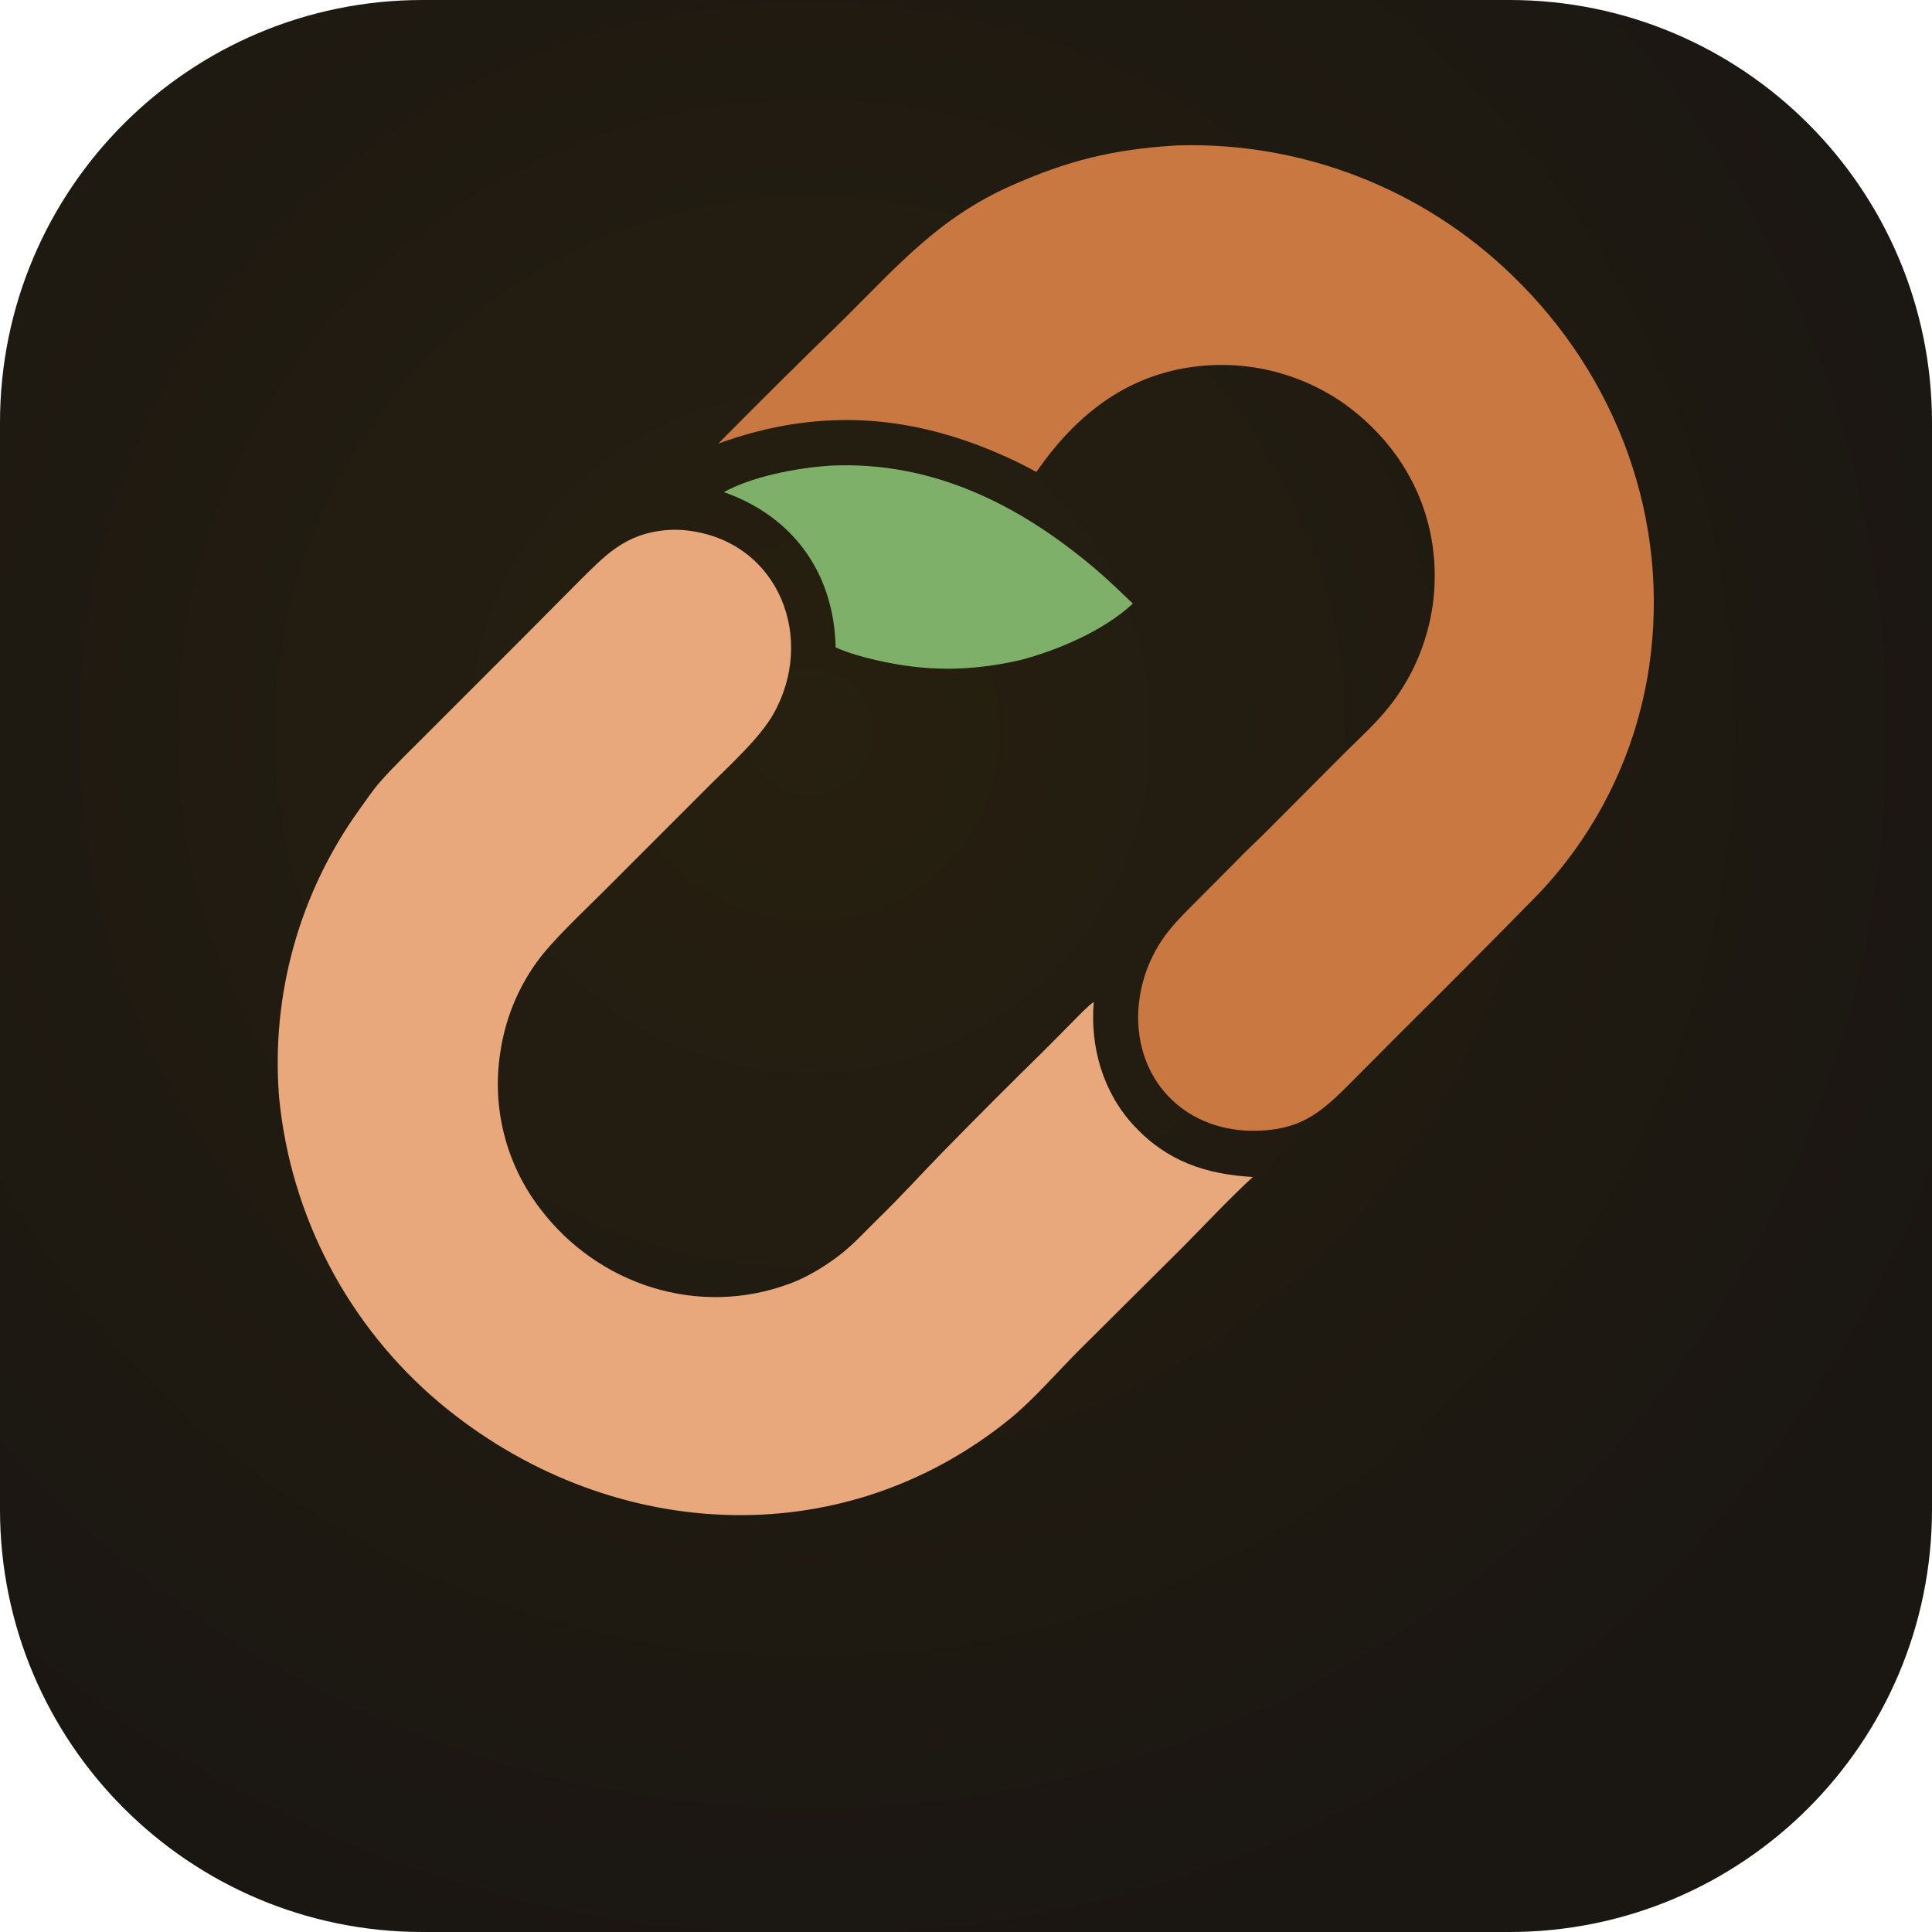
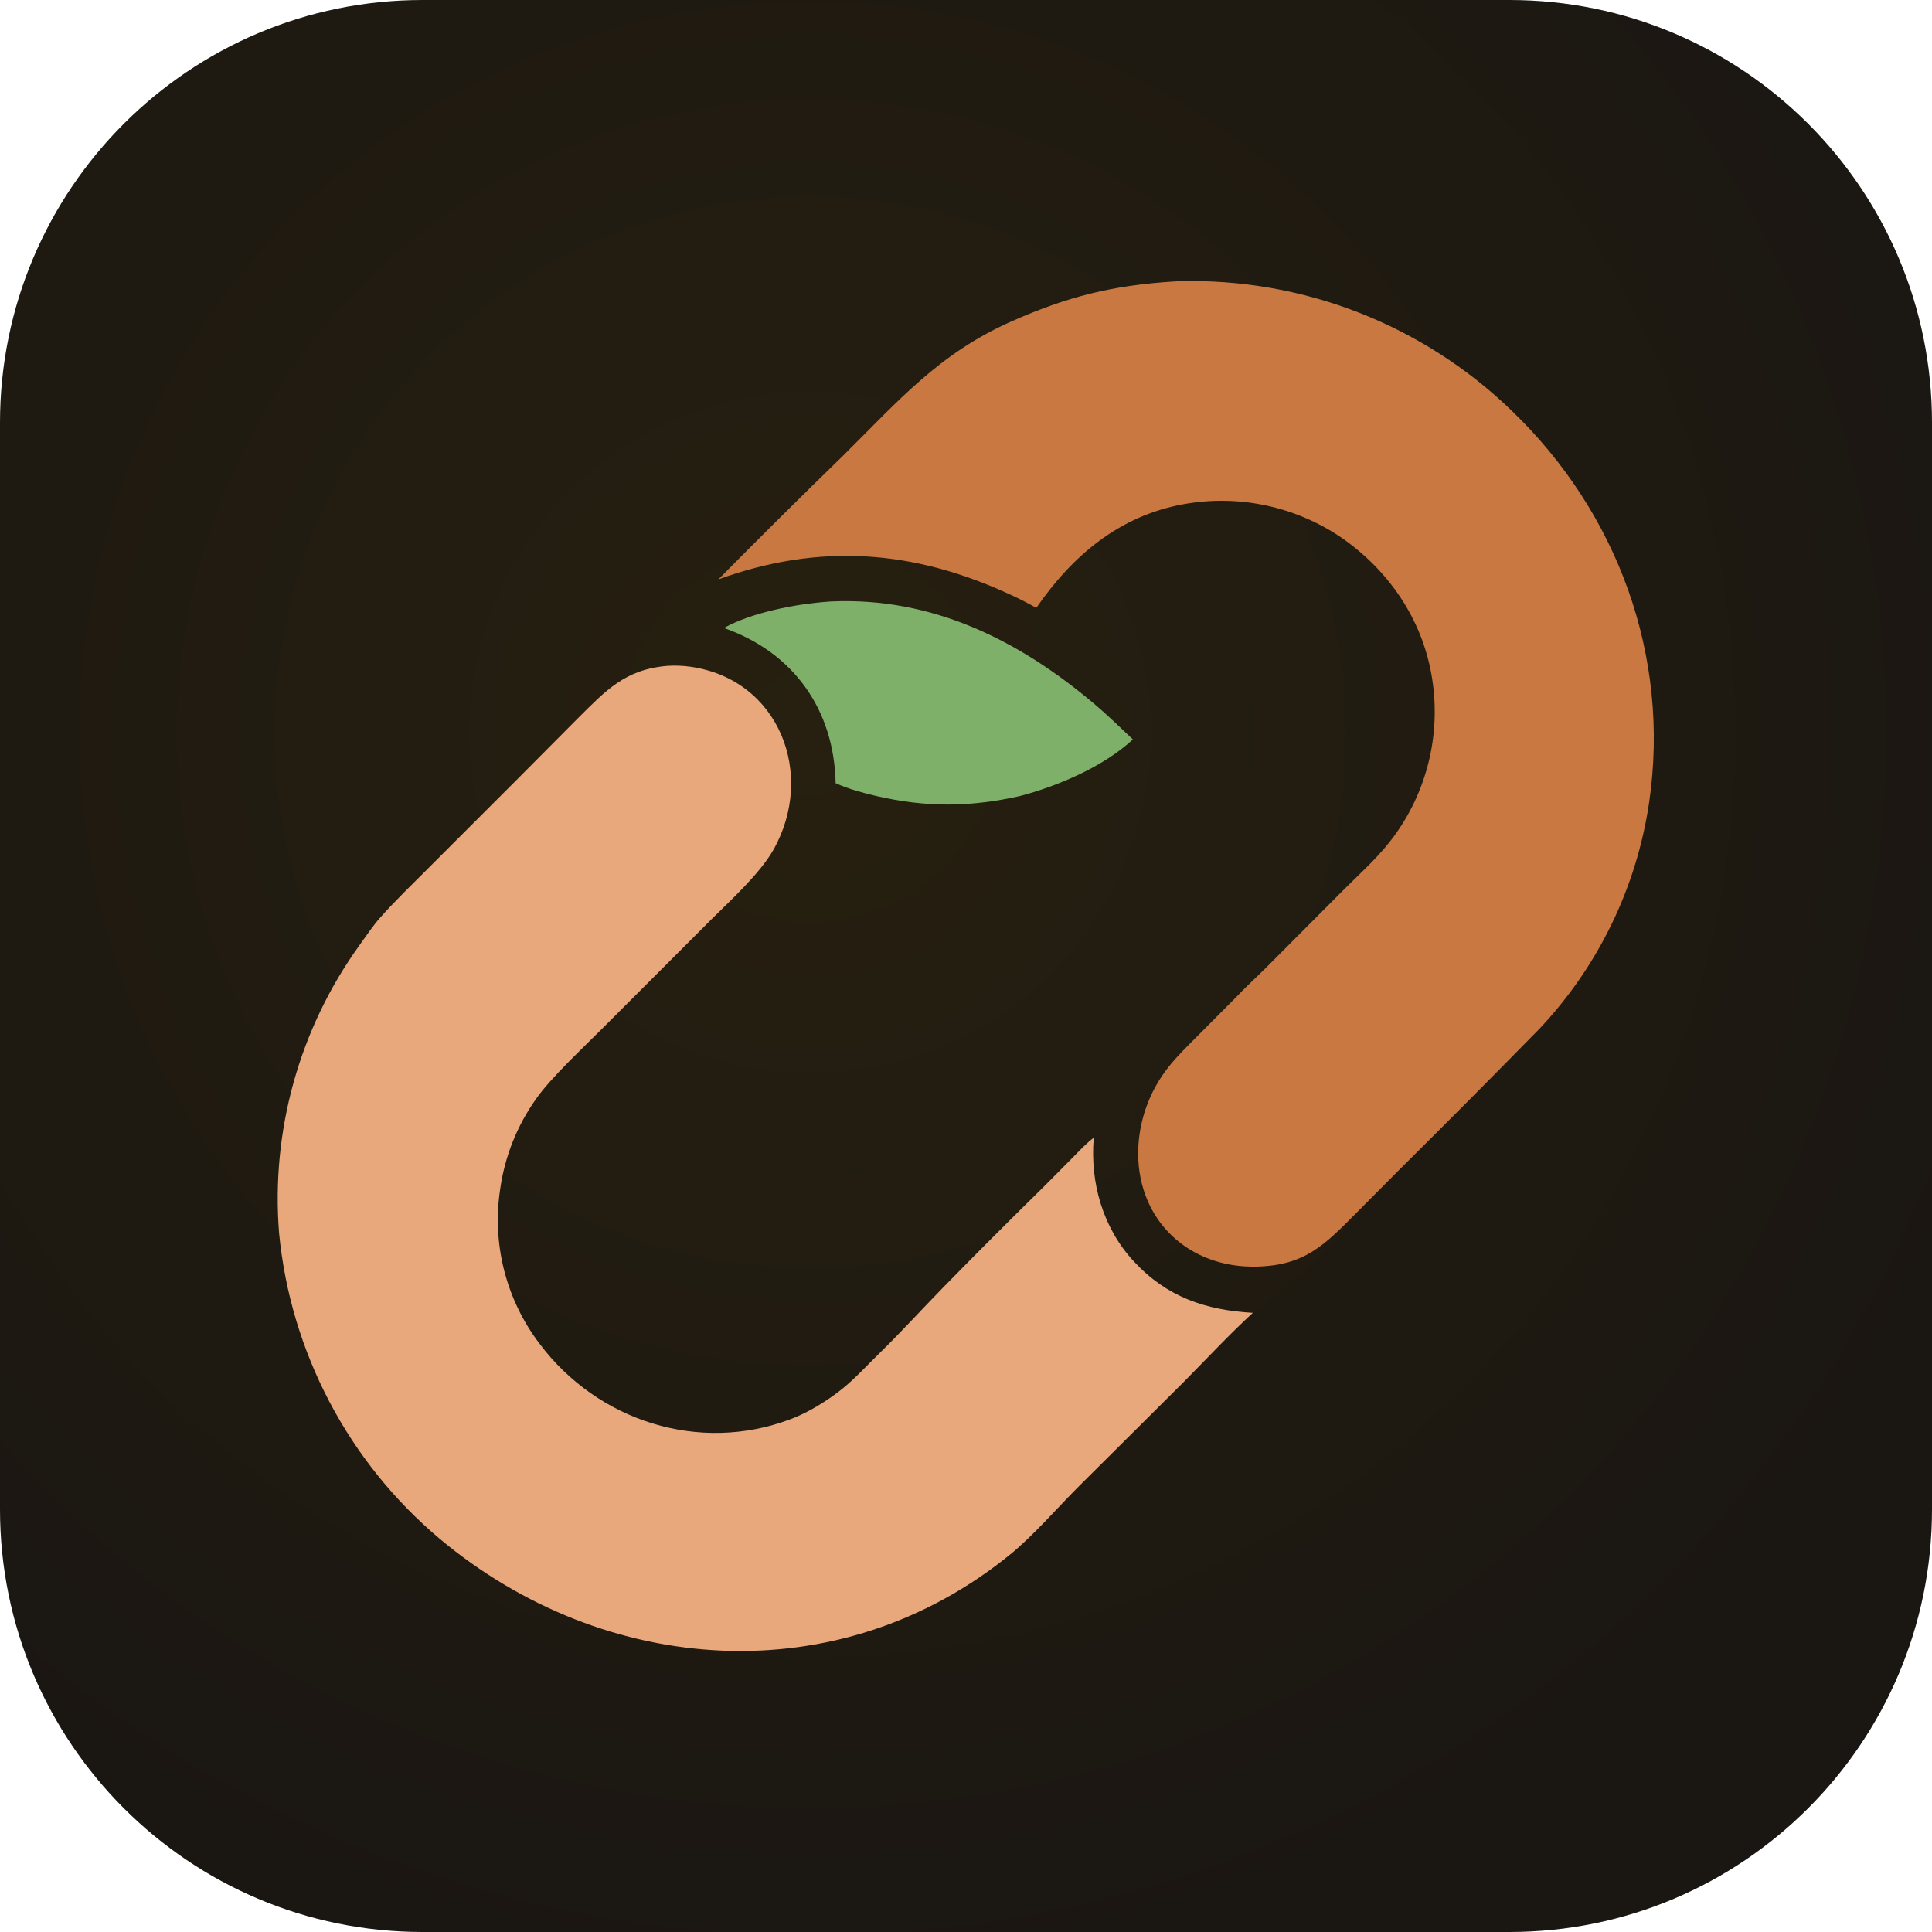
<svg xmlns="http://www.w3.org/2000/svg" viewBox="0 0 1024 1024">
  <defs>
    <radialGradient id="bg" cx="42%" cy="38%" r="65%">
      <stop offset="0%" stop-color="#272010" />
      <stop offset="100%" stop-color="#1a1612" />
    </radialGradient>
  </defs>
  <rect width="1024" height="1024" rx="224" fill="url(#bg)" />
-   <g transform="translate(92 20) scale(0.82)">
+   <g transform="translate(92 92) scale(0.82)">
    <path fill="#E8A87C" d="M319.03 318.205C324.026 317.859 329.045 318.04 334.004 318.745C391.76 326.89 415.201 388.724 387.627 437.236C379 452.415 360.195 469.61 347.464 482.218L277.682 552.029C264.908 564.822 244.051 584.234 234.4 597.958C222.076 615.243 214.093 635.239 211.123 656.259C205.667 691.788 214.912 728.007 236.729 756.574C274.285 806.386 339.629 827.394 398.589 805.2C402.132 803.866 405.66 802.284 409.033 800.565C417.373 796.25 425.259 791.109 432.573 785.218C440.884 778.44 448.021 770.522 455.671 763.075C469.985 749.143 483.489 734.258 497.372 720.04C519.001 697.919 540.864 676.029 562.958 654.373L581.766 635.405C585.636 631.502 590.371 626.386 594.776 623.209C592.277 652.24 600.717 681.664 620.77 703.238C642.125 726.213 667.04 734.625 697.605 736.379C683.118 749.623 666.434 767.447 652.376 781.621L584.857 848.785C571.32 862.345 555.683 880.361 541.221 892.173C430.216 982.827 278.631 971.523 172.167 882.548C112.958 832.806 75.627 761.821 68.196 684.85C62.92 618.652 81.321 552.731 120.12 498.836C123.972 493.42 129.108 485.936 133.37 481.116C143.306 469.877 154.688 459.028 165.298 448.352L225.041 388.588L261.022 352.382C279.253 334.255 291.729 320.513 319.03 318.205Z" />
    <path fill="#C87840" d="M646.963 69.712C647.89 69.635 648.819 69.584 649.749 69.56C729.894 67.409 807.524 97.649 865.095 153.446C933.301 219.112 967.481 311.834 953.819 406.059C945.775 461.202 920.911 512.52 882.621 553.009C852.669 583.562 822.503 613.905 792.127 644.037L764.309 672.014C743.752 692.672 731.116 705.838 699.802 706.503C656.407 707.425 623.623 677.049 623.448 633.323C623.566 612.929 630.555 593.169 643.286 577.236C648.869 570.195 655.603 563.7 661.942 557.314L686.124 533.015C692.227 526.496 700.229 519.218 706.701 512.724L756.231 463.011C768.832 450.395 780.029 440.836 790.374 426.181C811.254 396.483 819.421 359.68 813.063 323.937C806.675 287.566 785.326 256.552 755.241 235.573C725.206 215.031 688.27 207.192 652.481 213.764C611.131 221.276 580.854 247.128 557.641 280.713C552.552 277.839 547.35 275.167 542.049 272.704C478.952 243.148 417.801 238.508 352.114 262.315C378.706 235.391 405.576 208.742 432.718 182.373C468.353 147.071 494.58 116.414 541.382 95.632C577.925 79.406 607.137 72.192 646.963 69.712Z" />
    <path fill="#7FB069" d="M423.043 276.706C423.763 276.638 424.278 276.594 425 276.561C490.261 273.621 546.186 301.499 594.953 342.629C603.481 349.821 611.861 357.985 620.054 365.739C601.136 383.35 571.758 395.815 547.109 402.327C514.783 409.589 486.453 409.785 453.972 402.264C445.56 400.317 435.734 397.598 427.935 394.05C426.957 346.485 400.771 309.512 355.711 293.717C373.735 283.622 402.546 278.153 423.043 276.706Z" />
  </g>
</svg>
